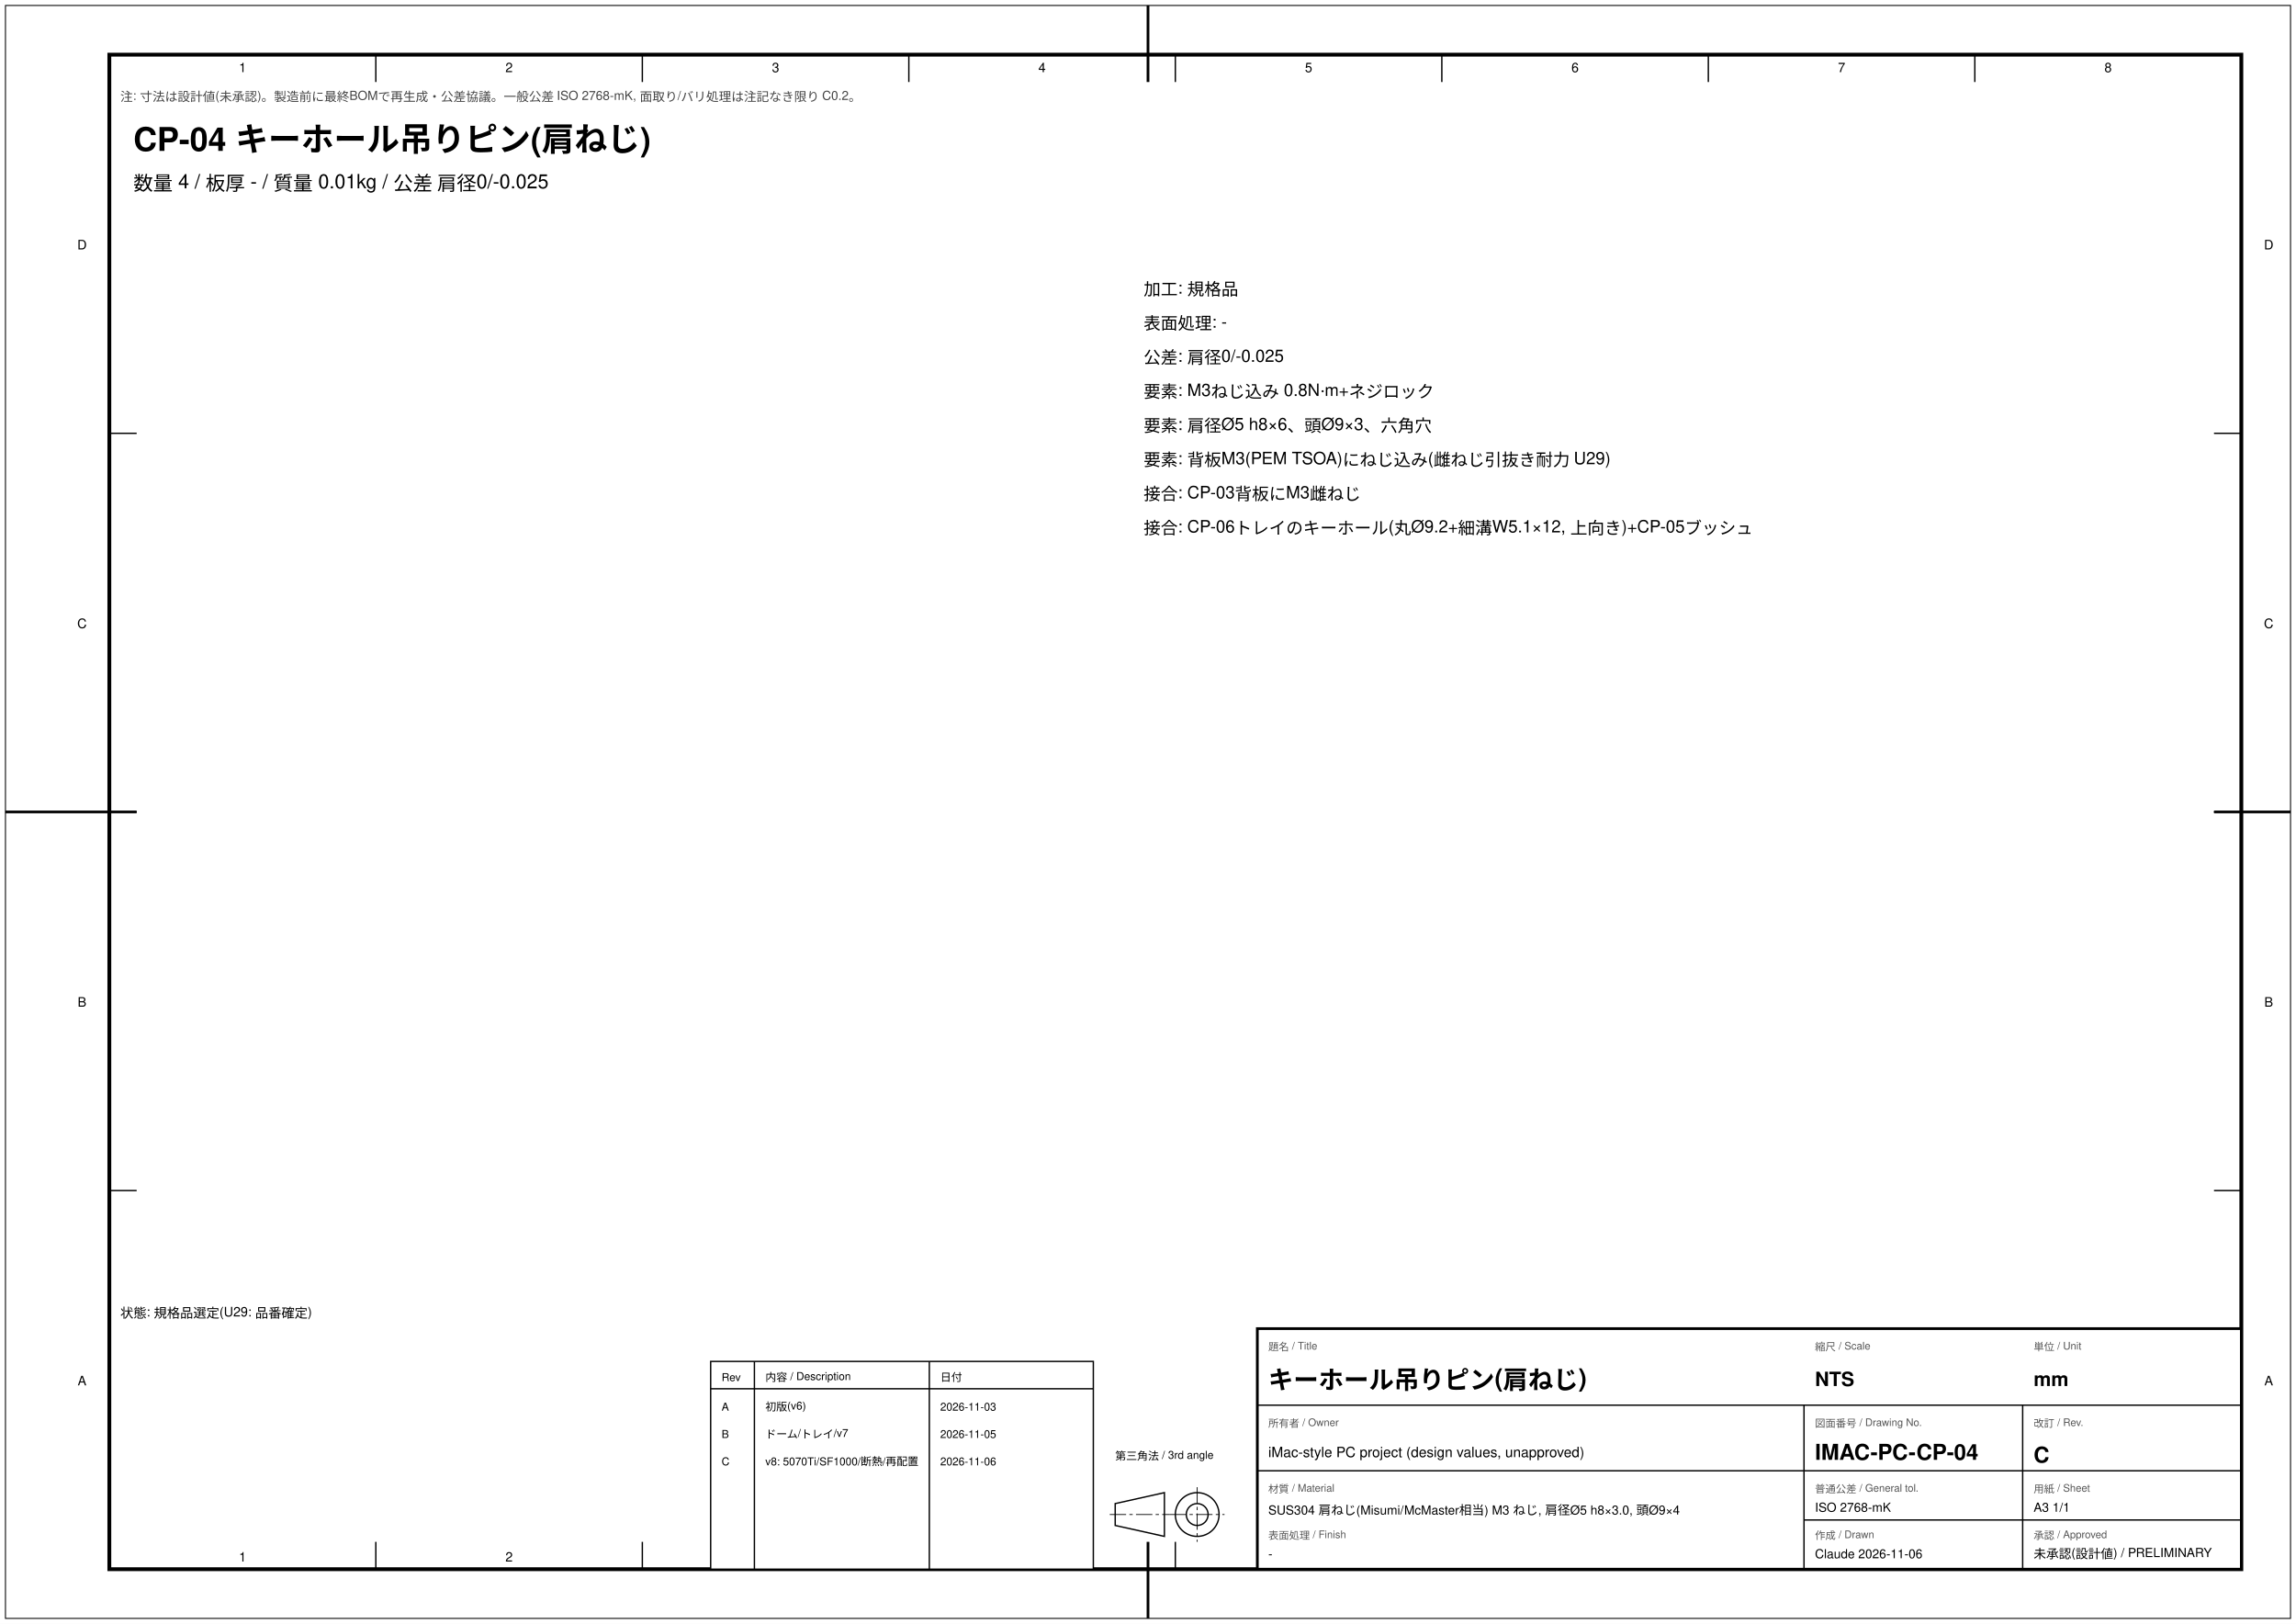
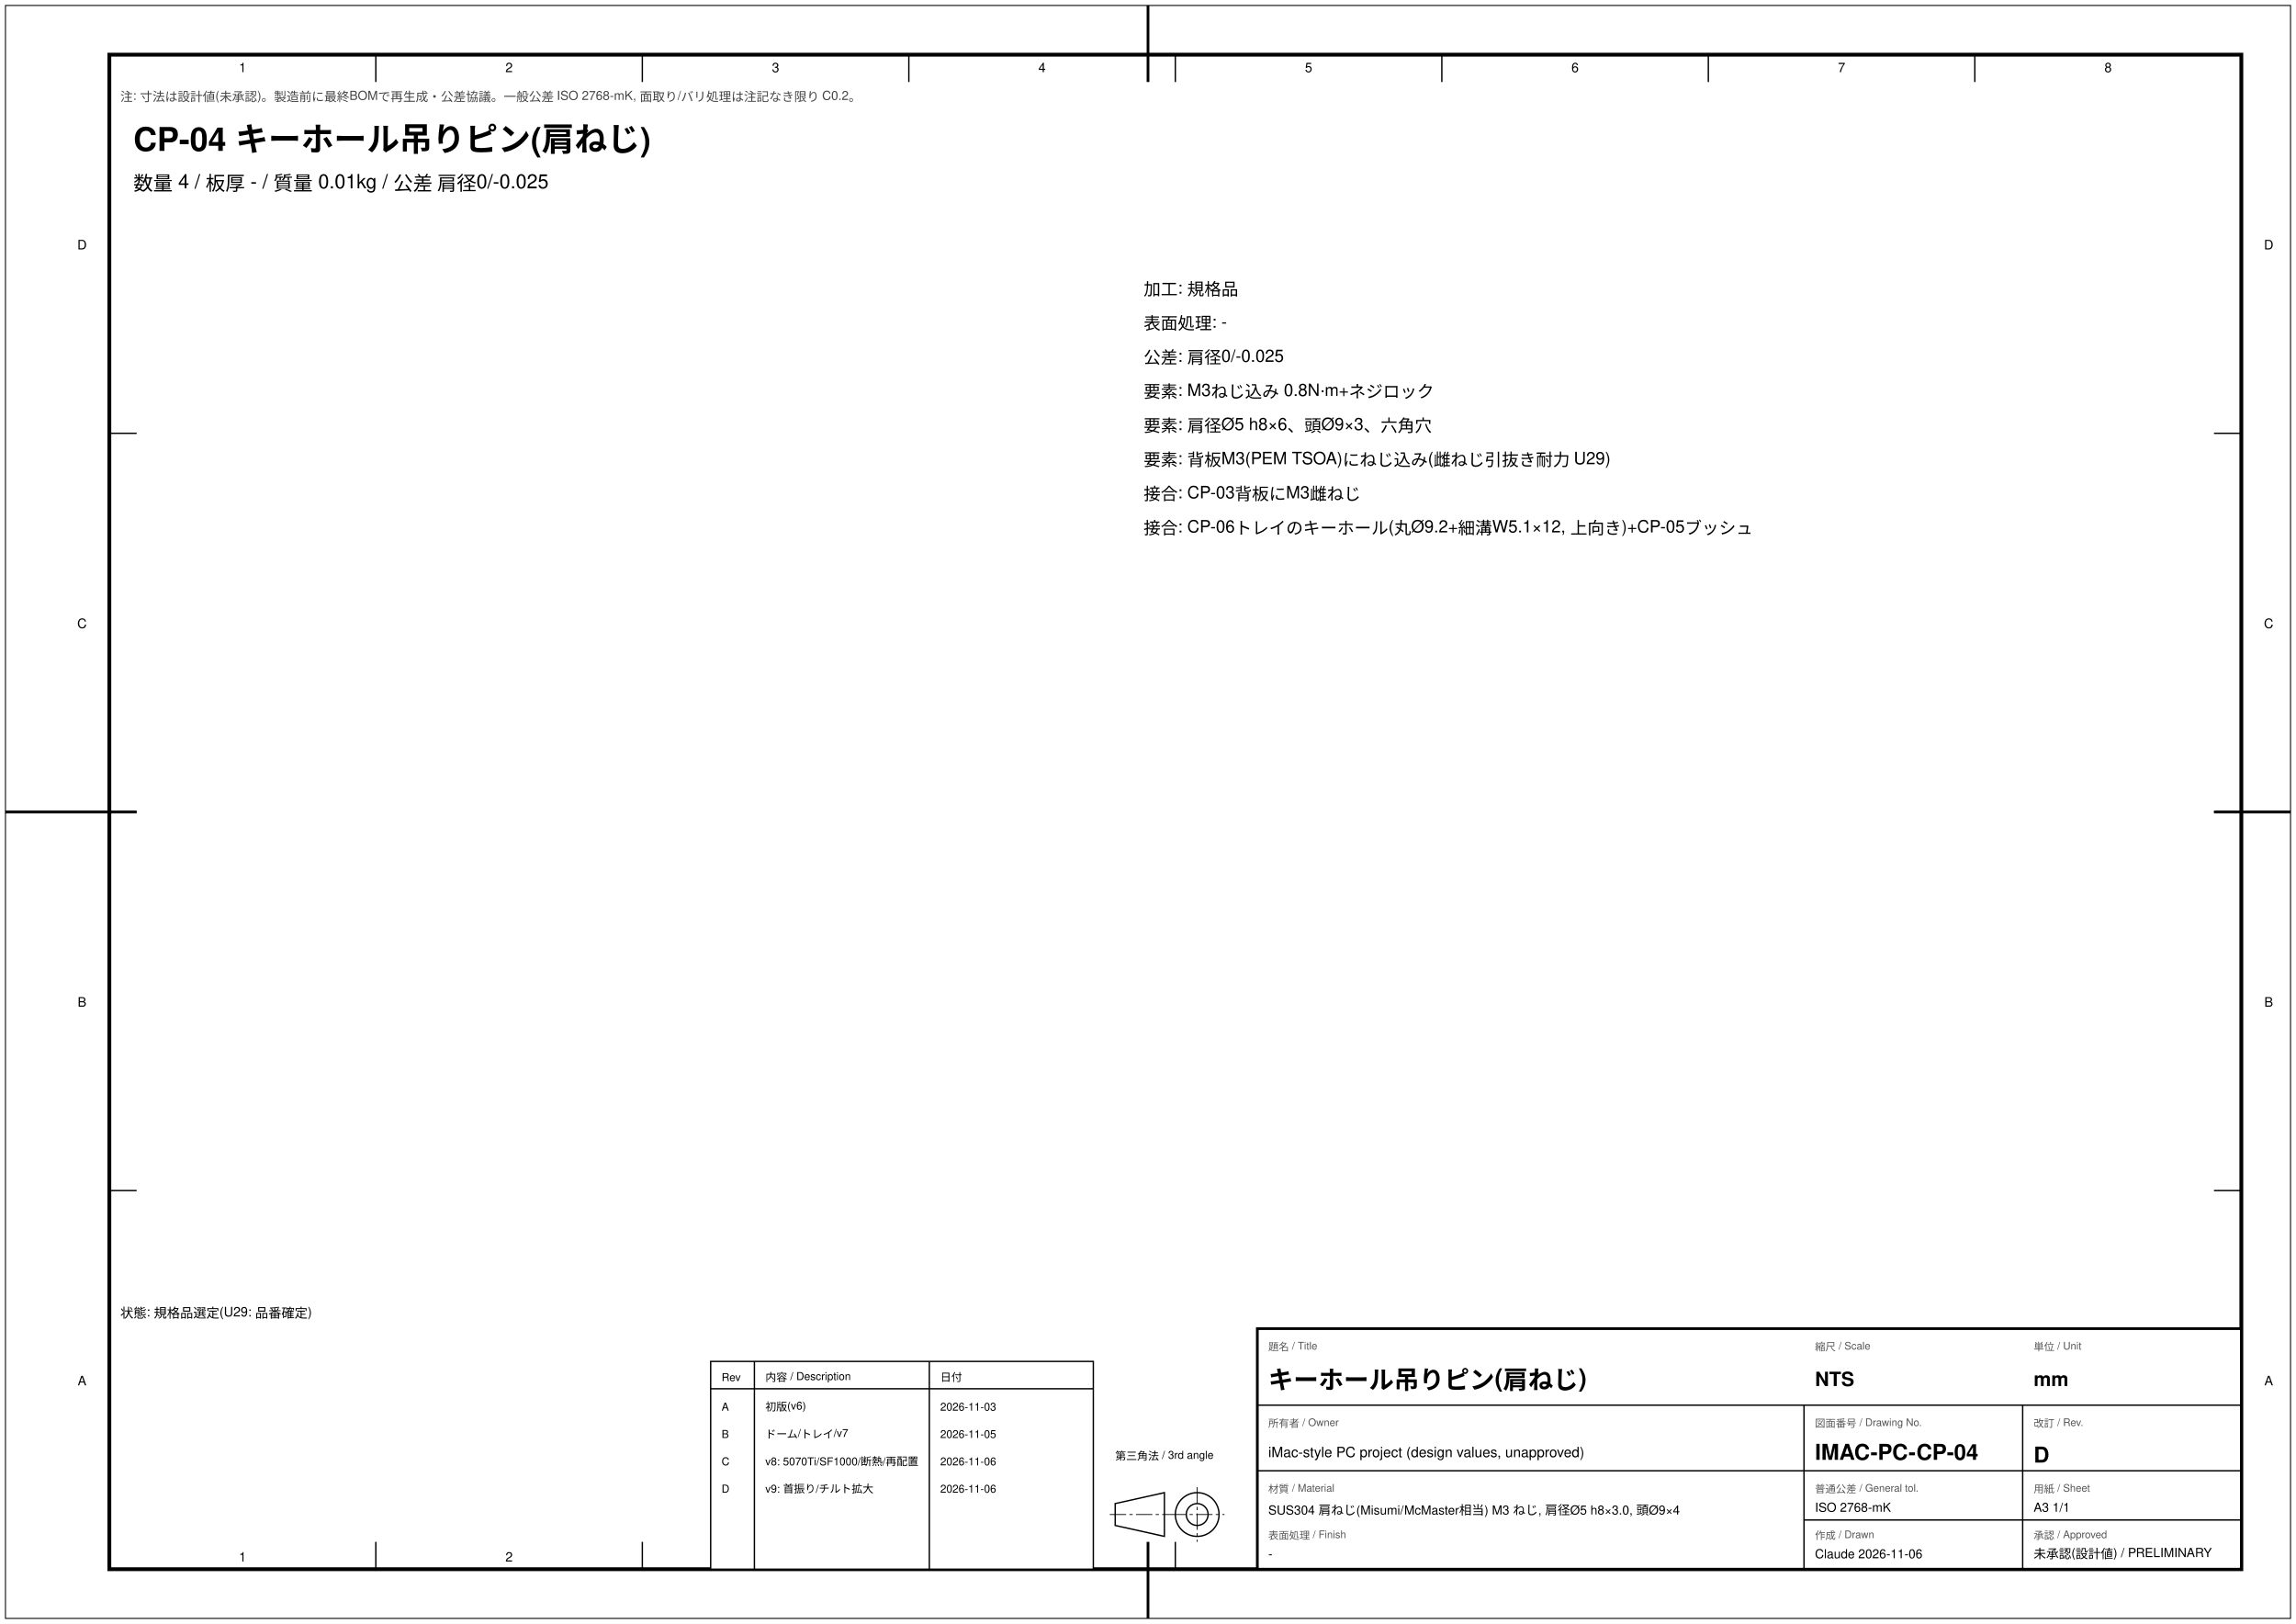
<svg xmlns="http://www.w3.org/2000/svg" viewBox="0 0 420 297" font-family="Helvetica,Arial,sans-serif">
  <defs>
    <marker id="a" markerWidth="5" markerHeight="5" refX="2.5" refY="2.5" orient="auto-start-reverse">
      <path d="M0,0 L5,2.5 L0,5 z" fill="#06c" />
    </marker>
  </defs>
  <rect width="100%" height="100%" fill="#fff" />
  <rect x="1" y="1" width="418" height="295" fill="none" stroke="#000" stroke-width=".18" />
  <rect x="20" y="10" width="390" height="277" fill="none" stroke="#000" stroke-width=".7" />
  <line x1="68.75" y1="10" x2="68.75" y2="15" stroke="#000" stroke-width="0.25" />
  <line x1="68.75" y1="287" x2="68.75" y2="282" stroke="#000" stroke-width="0.25" />
  <text x="44.38" y="13.20" font-size="2.4" text-anchor="middle" font-weight="normal" fill="#000">1</text>
  <text x="44.38" y="285.60" font-size="2.4" text-anchor="middle" font-weight="normal" fill="#000">1</text>
  <line x1="117.5" y1="10" x2="117.5" y2="15" stroke="#000" stroke-width="0.25" />
  <line x1="117.5" y1="287" x2="117.5" y2="282" stroke="#000" stroke-width="0.25" />
  <text x="93.12" y="13.20" font-size="2.4" text-anchor="middle" font-weight="normal" fill="#000">2</text>
  <text x="93.12" y="285.60" font-size="2.4" text-anchor="middle" font-weight="normal" fill="#000">2</text>
  <line x1="166.25" y1="10" x2="166.25" y2="15" stroke="#000" stroke-width="0.25" />
  <line x1="166.25" y1="287" x2="166.25" y2="282" stroke="#000" stroke-width="0.25" />
  <text x="141.88" y="13.20" font-size="2.4" text-anchor="middle" font-weight="normal" fill="#000">3</text>
  <text x="141.88" y="285.60" font-size="2.4" text-anchor="middle" font-weight="normal" fill="#000">3</text>
  <line x1="215.0" y1="10" x2="215.0" y2="15" stroke="#000" stroke-width="0.25" />
  <line x1="215.0" y1="287" x2="215.0" y2="282" stroke="#000" stroke-width="0.25" />
  <text x="190.62" y="13.20" font-size="2.4" text-anchor="middle" font-weight="normal" fill="#000">4</text>
  <text x="190.62" y="285.60" font-size="2.4" text-anchor="middle" font-weight="normal" fill="#000">4</text>
  <line x1="263.75" y1="10" x2="263.75" y2="15" stroke="#000" stroke-width="0.25" />
  <line x1="263.75" y1="287" x2="263.75" y2="282" stroke="#000" stroke-width="0.25" />
  <text x="239.38" y="13.20" font-size="2.4" text-anchor="middle" font-weight="normal" fill="#000">5</text>
  <text x="239.38" y="285.60" font-size="2.4" text-anchor="middle" font-weight="normal" fill="#000">5</text>
  <line x1="312.5" y1="10" x2="312.5" y2="15" stroke="#000" stroke-width="0.25" />
  <line x1="312.5" y1="287" x2="312.5" y2="282" stroke="#000" stroke-width="0.25" />
  <text x="288.12" y="13.20" font-size="2.4" text-anchor="middle" font-weight="normal" fill="#000">6</text>
  <text x="288.12" y="285.60" font-size="2.4" text-anchor="middle" font-weight="normal" fill="#000">6</text>
  <line x1="361.25" y1="10" x2="361.25" y2="15" stroke="#000" stroke-width="0.25" />
  <line x1="361.25" y1="287" x2="361.25" y2="282" stroke="#000" stroke-width="0.25" />
  <text x="336.88" y="13.20" font-size="2.4" text-anchor="middle" font-weight="normal" fill="#000">7</text>
  <text x="336.88" y="285.60" font-size="2.4" text-anchor="middle" font-weight="normal" fill="#000">7</text>
  <text x="385.62" y="13.20" font-size="2.4" text-anchor="middle" font-weight="normal" fill="#000">8</text>
  <text x="385.62" y="285.60" font-size="2.4" text-anchor="middle" font-weight="normal" fill="#000">8</text>
  <line x1="20" y1="79.25" x2="25" y2="79.25" stroke="#000" stroke-width="0.25" />
  <line x1="410" y1="79.25" x2="405" y2="79.25" stroke="#000" stroke-width="0.25" />
  <line x1="20" y1="148.5" x2="25" y2="148.5" stroke="#000" stroke-width="0.25" />
  <line x1="410" y1="148.5" x2="405" y2="148.5" stroke="#000" stroke-width="0.25" />
  <line x1="20" y1="217.75" x2="25" y2="217.75" stroke="#000" stroke-width="0.25" />
  <line x1="410" y1="217.75" x2="405" y2="217.75" stroke="#000" stroke-width="0.25" />
  <text x="15.00" y="45.62" font-size="2.4" text-anchor="middle" font-weight="normal" fill="#000">D</text>
  <text x="415.00" y="45.62" font-size="2.4" text-anchor="middle" font-weight="normal" fill="#000">D</text>
  <text x="15.00" y="114.88" font-size="2.4" text-anchor="middle" font-weight="normal" fill="#000">C</text>
  <text x="415.00" y="114.88" font-size="2.4" text-anchor="middle" font-weight="normal" fill="#000">C</text>
  <text x="15.00" y="184.12" font-size="2.4" text-anchor="middle" font-weight="normal" fill="#000">B</text>
  <text x="415.00" y="184.12" font-size="2.4" text-anchor="middle" font-weight="normal" fill="#000">B</text>
  <text x="15.00" y="253.38" font-size="2.4" text-anchor="middle" font-weight="normal" fill="#000">A</text>
  <text x="415.00" y="253.38" font-size="2.4" text-anchor="middle" font-weight="normal" fill="#000">A</text>
  <line x1="1" y1="148.5" x2="25" y2="148.5" stroke="#000" stroke-width="0.5" />
  <line x1="405" y1="148.5" x2="419" y2="148.5" stroke="#000" stroke-width="0.5" />
  <line x1="210.0" y1="1" x2="210.0" y2="15" stroke="#000" stroke-width="0.5" />
  <line x1="210.0" y1="282" x2="210.0" y2="296" stroke="#000" stroke-width="0.5" />
  <rect x="230" y="243" width="180" height="44" fill="#fff" stroke="#000" stroke-width=".5" />
  <line x1="230" y1="257" x2="410" y2="257" stroke="#000" stroke-width="0.25" />
  <line x1="230" y1="269" x2="410" y2="269" stroke="#000" stroke-width="0.25" />
  <line x1="330" y1="257" x2="330" y2="287" stroke="#000" stroke-width="0.25" />
  <line x1="370" y1="257" x2="370" y2="287" stroke="#000" stroke-width="0.25" />
  <line x1="330" y1="278" x2="410" y2="278" stroke="#000" stroke-width="0.25" />
  <text x="232.00" y="247.00" font-size="1.9" text-anchor="start" font-weight="normal" fill="#555">題名 / Title</text>
  <text x="232.00" y="254.00" font-size="4.6" text-anchor="start" font-weight="bold" fill="#000">キーホール吊りピン(肩ねじ)</text>
  <text x="232.00" y="261.00" font-size="1.9" text-anchor="start" font-weight="normal" fill="#555">所有者 / Owner</text>
  <text x="232.00" y="266.50" font-size="2.6" text-anchor="start" font-weight="normal" fill="#000">iMac-style PC project (design values, unapproved)</text>
  <text x="232.00" y="273.00" font-size="1.9" text-anchor="start" font-weight="normal" fill="#555">材質 / Material</text>
  <text x="232.00" y="277.00" font-size="2.3" text-anchor="start" font-weight="normal" fill="#000">SUS304 肩ねじ(Misumi/McMaster相当) M3 ねじ, 肩径Ø5 h8×3.0, 頭Ø9×4</text>
  <text x="232.00" y="281.50" font-size="1.9" text-anchor="start" font-weight="normal" fill="#555">表面処理 / Finish</text>
  <text x="232.00" y="285.00" font-size="2.3" text-anchor="start" font-weight="normal" fill="#000">-</text>
  <text x="332.00" y="261.00" font-size="1.9" text-anchor="start" font-weight="normal" fill="#555">図面番号 / Drawing No.</text>
  <text x="332.00" y="267.00" font-size="4.0" text-anchor="start" font-weight="bold" fill="#000">IMAC-PC-CP-04</text>
  <text x="332.00" y="273.00" font-size="1.9" text-anchor="start" font-weight="normal" fill="#555">普通公差 / General tol.</text>
  <text x="332.00" y="276.50" font-size="2.3" text-anchor="start" font-weight="normal" fill="#000">ISO 2768-mK</text>
  <text x="372.00" y="261.00" font-size="1.9" text-anchor="start" font-weight="normal" fill="#555">改訂 / Rev.</text>
-   <text x="372.00" y="267.50" font-size="4.0" text-anchor="start" font-weight="bold" fill="#000">C</text>
+   <text x="372.00" y="267.50" font-size="4.0" text-anchor="start" font-weight="bold" fill="#000">D</text>
  <text x="372.00" y="273.00" font-size="1.9" text-anchor="start" font-weight="normal" fill="#555">用紙 / Sheet</text>
  <text x="372.00" y="276.50" font-size="2.3" text-anchor="start" font-weight="normal" fill="#000">A3  1/1</text>
  <text x="332.00" y="247.00" font-size="1.9" text-anchor="start" font-weight="normal" fill="#555">縮尺 / Scale</text>
  <text x="332.00" y="253.50" font-size="3.6" text-anchor="start" font-weight="bold" fill="#000">NTS</text>
  <text x="372.00" y="247.00" font-size="1.9" text-anchor="start" font-weight="normal" fill="#555">単位 / Unit</text>
  <text x="372.00" y="253.50" font-size="3.6" text-anchor="start" font-weight="bold" fill="#000">mm</text>
  <text x="332.00" y="281.50" font-size="1.9" text-anchor="start" font-weight="normal" fill="#555">作成 / Drawn</text>
  <text x="332.00" y="285.00" font-size="2.3" text-anchor="start" font-weight="normal" fill="#000">Claude 2026-11-06</text>
  <text x="372.00" y="281.50" font-size="1.9" text-anchor="start" font-weight="normal" fill="#555">承認 / Approved</text>
  <text x="372.00" y="285.00" font-size="2.3" text-anchor="start" font-weight="normal" fill="#000">未承認(設計値) / PRELIMINARY</text>
  <g transform="translate(204,273)" stroke="#000" stroke-width=".25" fill="none">
    <path d="M0,2 L9,0 L9,8 L0,6 Z" />
    <line x1="-1" y1="4" x2="10" y2="4" stroke="#000" stroke-width="0.15" stroke-dasharray="3,0.6,0.6,0.6" />
    <circle cx="15" cy="4" r="4" />
    <circle cx="15" cy="4" r="2" />
    <line x1="10" y1="4" x2="20" y2="4" stroke="#000" stroke-width="0.15" stroke-dasharray="3,0.6,0.6,0.6" />
    <line x1="15" y1="-1" x2="15" y2="9" stroke="#000" stroke-width="0.15" stroke-dasharray="3,0.6,0.6,0.6" />
  </g>
  <text x="204.00" y="267.00" font-size="2.0" text-anchor="start" font-weight="normal" fill="#000">第三角法 / 3rd angle</text>
  <rect x="130" y="249" width="70" height="38" fill="#fff" stroke="#000" stroke-width=".25" />
  <line x1="130" y1="254" x2="200" y2="254" stroke="#000" stroke-width="0.25" />
  <line x1="138" y1="249" x2="138" y2="287" stroke="#000" stroke-width="0.25" />
  <line x1="170" y1="249" x2="170" y2="287" stroke="#000" stroke-width="0.25" />
  <text x="132.00" y="252.60" font-size="2.0" text-anchor="start" font-weight="normal" fill="#000">Rev</text>
  <text x="140.00" y="252.60" font-size="2.0" text-anchor="start" font-weight="normal" fill="#000">内容 / Description</text>
  <text x="172.00" y="252.60" font-size="2.0" text-anchor="start" font-weight="normal" fill="#000">日付</text>
  <text x="132.00" y="258.00" font-size="2.0" text-anchor="start" font-weight="normal" fill="#000">A</text>
  <text x="140.00" y="258.00" font-size="2.0" text-anchor="start" font-weight="normal" fill="#000">初版(v6)</text>
  <text x="172.00" y="258.00" font-size="2.0" text-anchor="start" font-weight="normal" fill="#000">2026-11-03</text>
  <text x="132.00" y="263.00" font-size="2.0" text-anchor="start" font-weight="normal" fill="#000">B</text>
  <text x="140.00" y="263.00" font-size="2.0" text-anchor="start" font-weight="normal" fill="#000">ドーム/トレイ/v7</text>
  <text x="172.00" y="263.00" font-size="2.0" text-anchor="start" font-weight="normal" fill="#000">2026-11-05</text>
  <text x="132.00" y="268.00" font-size="2.0" text-anchor="start" font-weight="normal" fill="#000">C</text>
  <text x="140.00" y="268.00" font-size="2.0" text-anchor="start" font-weight="normal" fill="#000">v8: 5070Ti/SF1000/断熱/再配置</text>
  <text x="172.00" y="268.00" font-size="2.0" text-anchor="start" font-weight="normal" fill="#000">2026-11-06</text>
+   <text x="132.00" y="273.00" font-size="2.0" text-anchor="start" font-weight="normal" fill="#000">D</text>
+   <text x="140.00" y="273.00" font-size="2.0" text-anchor="start" font-weight="normal" fill="#000">v9: 首振り/チルト拡大</text>
+   <text x="172.00" y="273.00" font-size="2.0" text-anchor="start" font-weight="normal" fill="#000">2026-11-06</text>
  <text x="22.00" y="241.00" font-size="2.4" text-anchor="start" font-weight="normal" fill="#000">状態: 規格品選定(U29: 品番確定)</text>
  <text x="22.00" y="18.50" font-size="2.3" text-anchor="start" font-weight="normal" fill="#444">注: 寸法は設計値(未承認)。製造前に最終BOMで再生成・公差協議。一般公差 ISO 2768-mK, 面取り/バリ処理は注記なき限り C0.2。</text>
  <g transform="translate(22,18) scale(1.2)">
    <text x="2" y="8" font-size="5" font-weight="bold">CP-04 キーホール吊りピン(肩ねじ)</text>
    <text x="2" y="14" font-size="3">数量 4 / 板厚 - / 質量 0.01kg / 公差 肩径0/-0.025</text>
    <text x="156" y="30" font-size="2.6">加工: 規格品</text>
    <text x="156" y="35.2" font-size="2.6">表面処理: -</text>
    <text x="156" y="40.4" font-size="2.6">公差: 肩径0/-0.025</text>
    <text x="156" y="45.6" font-size="2.6">要素: M3ねじ込み 0.8N·m+ネジロック</text>
    <text x="156" y="50.8" font-size="2.6">要素: 肩径Ø5 h8×6、頭Ø9×3、六角穴</text>
    <text x="156" y="56" font-size="2.6">要素: 背板M3(PEM TSOA)にねじ込み(雌ねじ引抜き耐力 U29)</text>
    <text x="156" y="61.2" font-size="2.6">接合: CP-03背板にM3雌ねじ</text>
    <text x="156" y="66.4" font-size="2.6">接合: CP-06トレイのキーホール(丸Ø9.2+細溝W5.1×12, 上向き)+CP-05ブッシュ</text>
  </g>
</svg>
